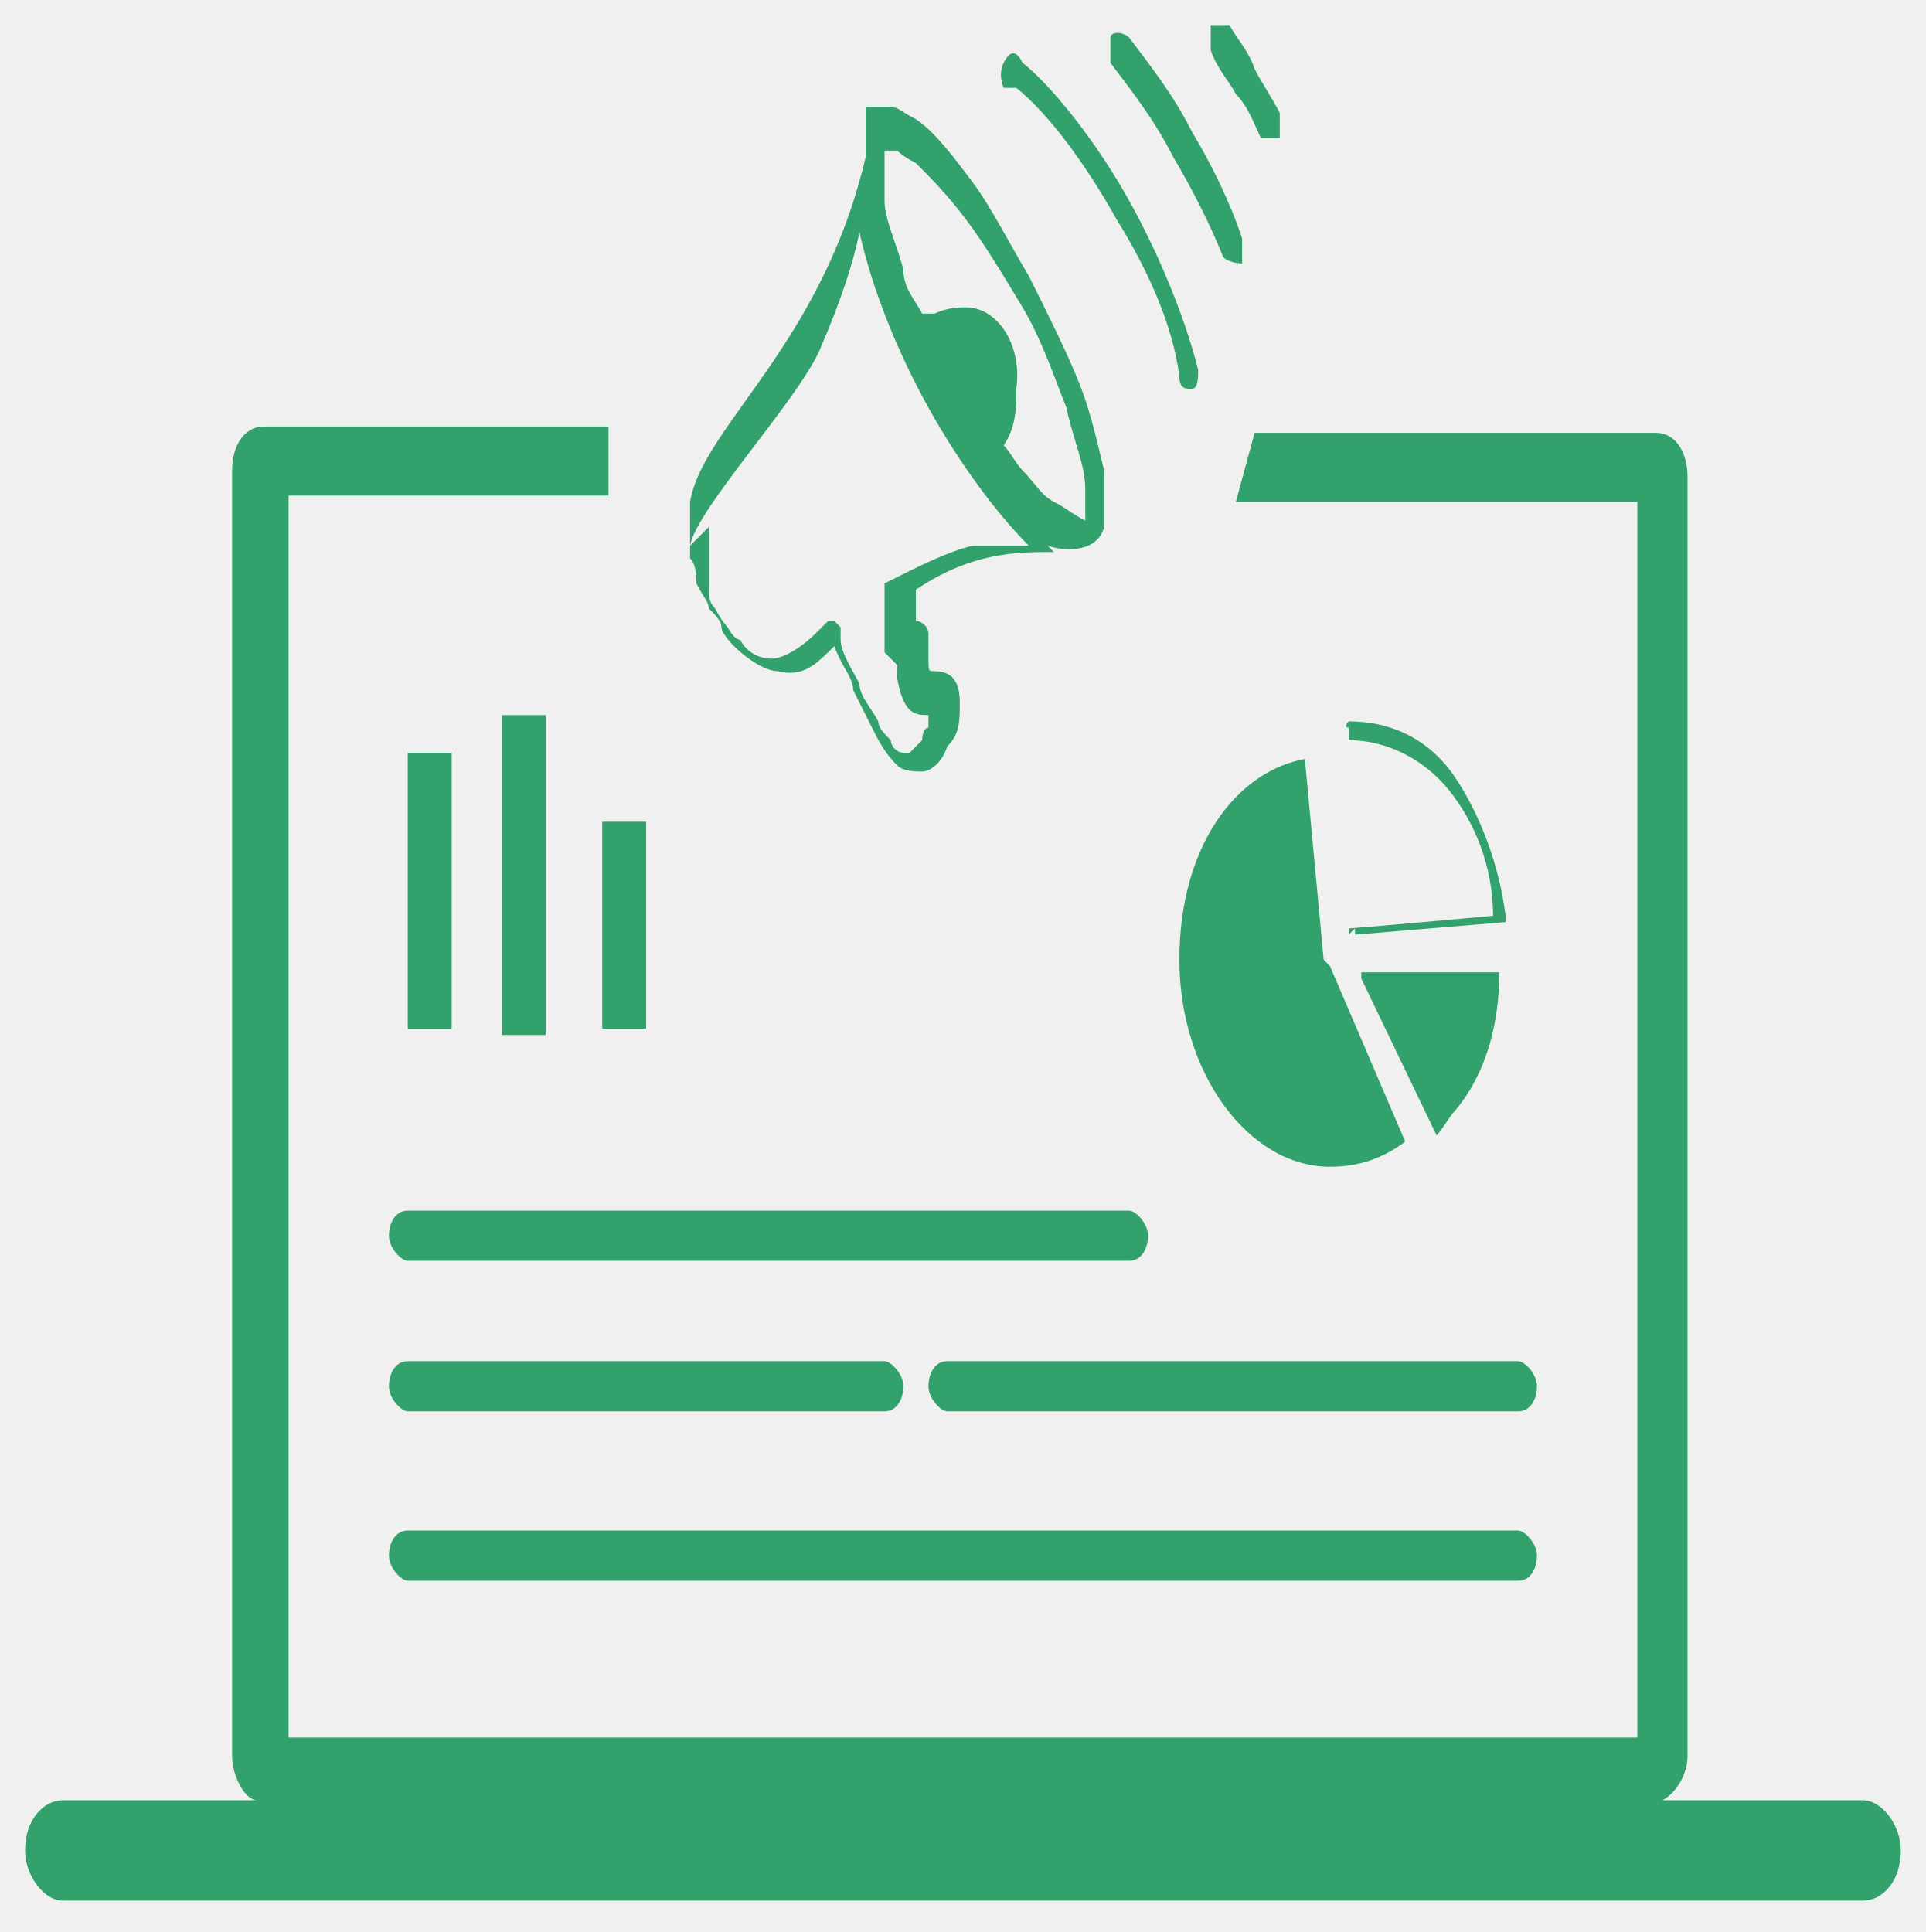
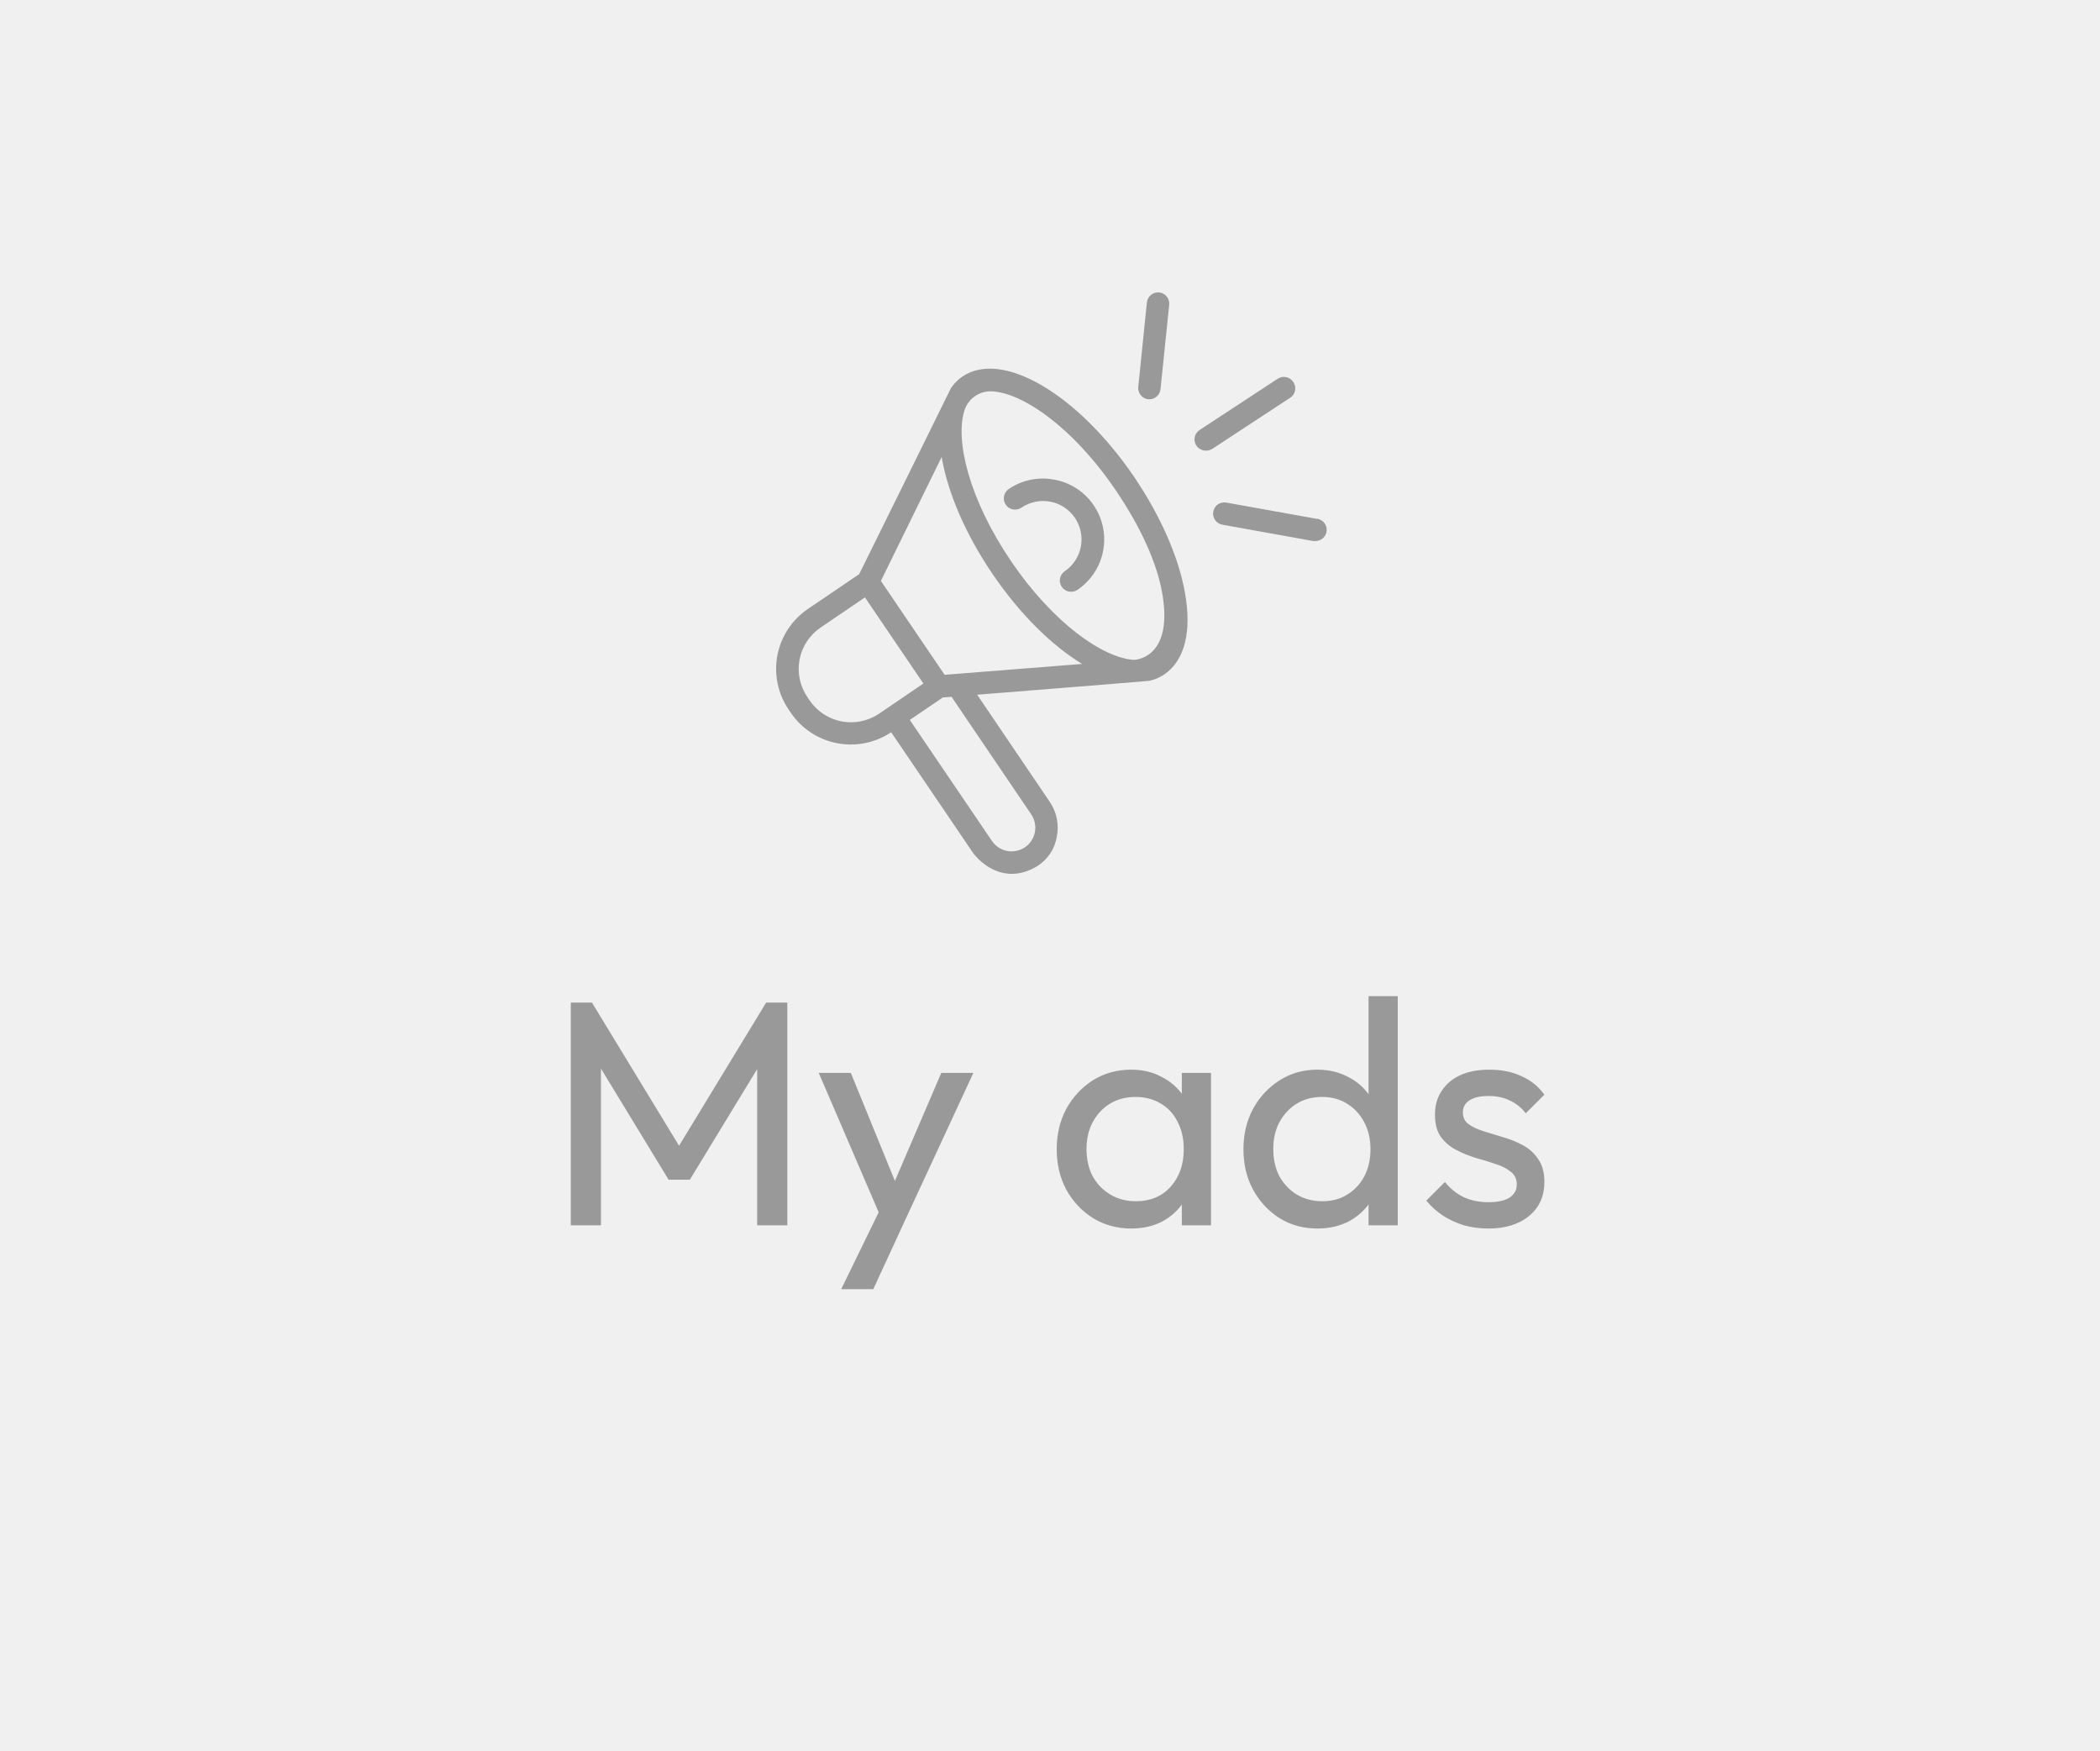
- <svg xmlns="http://www.w3.org/2000/svg" version="1.1" viewBox="0 0 30.7 30.8">
-   <g>
-     <g id="Layer_1">
-       <path fill="#32a16b" class="cls-1" d="M21.7,15.5h2.2c0,.8-.2,1.6-.7,2.2-.1.1-.2.3-.3.4l-1.2-2.5h0ZM19.3.8c0-.1,0-.3,0-.4,0,0,.2,0,.3,0,.1.2.3.4.4.7.1.2.3.5.4.7,0,.1,0,.3,0,.4,0,0-.2,0-.3,0-.1-.2-.2-.5-.4-.7-.1-.2-.3-.4-.4-.7h0ZM16,1.4c0,0-.1-.2,0-.4s.2-.2.3,0c.5.4,1.2,1.3,1.7,2.2.5.9.9,1.9,1.1,2.7,0,.1,0,.3-.1.3-.1,0-.2,0-.2-.2-.1-.8-.5-1.7-1-2.5-.5-.9-1.1-1.7-1.6-2.1h0ZM17.7,1c0,0,0-.3,0-.4,0-.1.2-.1.3,0,.3.4.7.9,1,1.5.3.5.6,1.1.8,1.7,0,.1,0,.3,0,.4,0,0-.2,0-.3-.1-.2-.5-.5-1.1-.8-1.6-.3-.6-.7-1.1-1-1.5h0ZM11.3,8.4c0,.2,0,.4,0,.7,0,.1,0,.2,0,.3,0,.1,0,.2.1.3,0,0,.1.2.2.3,0,0,.1.2.2.2h0c.1.2.3.3.5.3.2,0,.5-.2.7-.4h0s0,0,0,0c0,0,.1-.1.2-.2,0,0,0,0,.1,0,0,0,0,0,.1.1,0,0,0,0,0,0v.2c0,0,0,0,0,0,0,.2.2.5.3.7,0,.2.2.4.3.6h0s0,0,0,0c0,0,0,0,0,0h0c0,.1.1.2.2.3,0,.1.1.2.2.2h0s0,0,.1,0c0,0,0,0,.2-.2,0,0,0,0,0,0h0c0,0,0,0,0,0,0,0,0-.2.1-.2,0,0,0-.1,0-.2,0,0,0,0,0,0h0c-.2,0-.4,0-.5-.6h0s0,0,0,0h0c0,0,0-.1,0-.2,0,0,0,0,0,0h0s0,0,0,0h0s0,0,0,0h0c0,0-.1-.1-.2-.2,0,0,0-.2,0-.3h0c0-.1,0-.2,0-.3,0-.1,0-.3,0-.4h0s0,0,0-.1h0s0,0,0,0c0,0,0,0,0,0,.6-.3,1-.5,1.4-.6.3,0,.6,0,.9,0-.5-.5-1.1-1.3-1.6-2.2-.5-.9-.9-1.9-1.1-2.8-.1.5-.3,1.1-.6,1.8-.3.8-2,2.6-2.1,3.2h0ZM14.9,5c.2-.1.4-.1.5-.1.5,0,.9.6.8,1.3,0,.3,0,.6-.2.9.1.1.2.3.3.4.2.2.3.4.5.5.2.1.3.2.5.3,0,0,0,0,0,0,0,0,0,0,0,0,0,0,0,0,0,0,0,0,0-.2,0-.2,0-.1,0-.2,0-.3h0c0-.4-.2-.8-.3-1.3-.2-.5-.4-1.1-.7-1.6-.3-.5-.6-1-.9-1.4-.3-.4-.6-.7-.8-.9h0c0,0-.2-.1-.3-.2h0c0,0-.1,0-.2,0h0s0,0,0,0h0s0,0,0,0c0,0,0,0,0,0h0c0,.2,0,.5,0,.8,0,.3.2.7.3,1.1,0,.3.2.5.3.7h0ZM14.6,10.4h0ZM16.8,8.8h0c-.6,0-1.3,0-2.2.6,0,0,0,.1,0,.2,0,0,0,.1,0,.2h0s0,0,0,.1c0,0,0,0,0,0h0s0,0,0,0h0c.1,0,.2.1.2.2h0c0,0,0,.2,0,.4h0s0,0,0,0h0c0,.2,0,.2.1.2h0c.3,0,.4.2.4.5s0,.5-.2.7h0s0,0,0,0c0,0,0,0,0,0h0s0,0,0,0c-.1.3-.3.4-.4.4-.1,0-.3,0-.4-.1-.2-.2-.3-.4-.4-.6h0s0,0,0,0h0c0,0,0,0,0,0-.1-.2-.2-.4-.3-.6,0-.2-.2-.4-.3-.7h0s0,0,0,0h0c0,0,0,0,0,0-.3.3-.5.5-.9.4-.2,0-.5-.2-.7-.4,0,0-.2-.2-.2-.3,0-.1-.1-.2-.2-.3,0-.1-.1-.2-.2-.4,0-.1,0-.3-.1-.4h0c0-.3,0-.6,0-.9.2-1.2,2.1-2.5,2.8-5.5h0c0-.1,0-.3,0-.4h0c0-.1,0-.2,0-.3h0s0,0,0-.1c0,0,0,0,0,0,0,0,0,0,0,0,0,0,0,0,.1,0h0c.1,0,.2,0,.3,0,.1,0,.2.1.4.2h0c.3.2.6.6.9,1,.3.4.6,1,.9,1.5.3.6.6,1.2.8,1.7.2.5.3,1,.4,1.4,0,.2,0,.3,0,.5,0,.2,0,.3,0,.4h0c-.1.4-.6.4-.9.3,0,0,0,0,0,0h0ZM4.2,6.8h5.5v1.1h-5.1v19.8h21.5V8h-6.4l.3-1.1h6.4c.3,0,.5.3.5.7v20.4c0,.3-.2.6-.4.7h3.2c.3,0,.6.4.6.8h0c0,.5-.3.8-.6.8H1c-.3,0-.6-.4-.6-.8H.4c0-.5.3-.8.6-.8h3.1c-.2,0-.4-.4-.4-.7V7.5c0-.4.2-.7.5-.7h0ZM14.5,29h1.7c.2,0,.3.2.3.4h0c0,.2-.1.4-.3.4h-1.7c-.2,0-.3-.2-.3-.4h0c0-.2.1-.4.3-.4h0ZM9.6,13.1h.7s0,0,0,0v3.3c0,0,0,0,0,0h-.7s0,0,0,0v-3.3c0,0,0,0,0,0h0ZM6.5,12h.7s0,0,0,0v4.4c0,0,0,0,0,0h-.7s0,0,0,0v-4.4c0,0,0,0,0,0h0ZM8,11.4h.7s0,0,0,0v5.1c0,0,0,0,0,0h-.7s0,0,0,0v-5.1c0,0,0,0,0,0h0ZM6.5,25.2c-.1,0-.3-.2-.3-.4s.1-.4.3-.4h17.7c.1,0,.3.2.3.4s-.1.4-.3.4H6.5ZM6.5,22.5c-.1,0-.3-.2-.3-.4s.1-.4.3-.4h7.6c.1,0,.3.2.3.4s-.1.4-.3.4h-7.6ZM15.1,22.5c-.1,0-.3-.2-.3-.4s.1-.4.3-.4h9.1c.1,0,.3.2.3.4s-.1.4-.3.4h-9.1ZM6.5,20.1c-.1,0-.3-.2-.3-.4s.1-.4.3-.4h11.5c.1,0,.3.2.3.4s-.1.4-.3.4H6.5ZM21.5,14.9v-3.3c-.1,0,0-.1,0-.1,0,0,0,0,0,0h0c.7,0,1.3.3,1.7.9.4.6.7,1.4.8,2.2,0,0,0,.1,0,.1l-2.4.2s0,0,0-.1t0,0h0ZM21.5,11.8v3c.1,0,2.3-.2,2.3-.2,0-.8-.3-1.5-.7-2-.4-.5-1-.8-1.6-.8h0ZM21.2,15.4l1.2,2.8c-.4.3-.8.4-1.2.4-1.3,0-2.4-1.5-2.4-3.3s.9-3,2-3.2l.3,3.2h0Z" />
-     </g>
+ <svg xmlns="http://www.w3.org/2000/svg" width="72" height="60" viewBox="0 0 72 60" fill="none">
+   <g clip-path="url(#clip0_114_3629)">
+     <path d="M38.895 16.361C36.95 13.499 34.352 11.978 32.991 12.91C32.841 13.015 32.711 13.146 32.607 13.297C32.607 13.308 29.457 19.681 29.457 19.681L27.699 20.873C27.429 21.056 27.198 21.291 27.019 21.563C26.839 21.836 26.716 22.141 26.654 22.461C26.593 22.782 26.596 23.111 26.662 23.431C26.728 23.75 26.856 24.053 27.04 24.323L27.119 24.44C27.489 24.98 28.058 25.352 28.701 25.475C29.344 25.598 30.01 25.463 30.554 25.099L33.378 29.259C33.793 29.772 34.591 30.282 35.576 29.681C35.75 29.568 35.899 29.42 36.013 29.246C36.126 29.072 36.202 28.876 36.235 28.671C36.275 28.466 36.274 28.256 36.232 28.053C36.19 27.849 36.108 27.656 35.991 27.484L33.503 23.813C33.503 23.813 39.385 23.345 39.407 23.336C39.59 23.298 39.764 23.223 39.919 23.117C40.618 22.642 40.868 21.646 40.626 20.312C40.409 19.084 39.791 17.692 38.895 16.361ZM27.758 24.007L27.679 23.89C27.553 23.704 27.464 23.495 27.419 23.274C27.373 23.054 27.372 22.826 27.414 22.605C27.456 22.384 27.542 22.174 27.666 21.986C27.79 21.798 27.95 21.636 28.136 21.51L29.655 20.477L31.659 23.429L30.141 24.462C29.954 24.588 29.745 24.677 29.524 24.723C29.304 24.768 29.076 24.77 28.855 24.728C28.634 24.686 28.423 24.6 28.235 24.477C28.047 24.353 27.885 24.193 27.758 24.007ZM35.358 27.917C35.478 28.095 35.523 28.314 35.481 28.526C35.44 28.737 35.317 28.924 35.139 29.044C34.959 29.164 34.74 29.209 34.528 29.168C34.316 29.126 34.13 29.003 34.009 28.824L31.193 24.677L32.325 23.908L32.624 23.884L35.358 27.917ZM32.387 23.13L30.202 19.912L32.286 15.664C32.488 16.857 33.079 18.275 34.024 19.666C34.969 21.057 36.068 22.13 37.101 22.758L32.387 23.13ZM38.87 22.618C37.82 22.55 36.11 21.365 34.662 19.231C33.213 17.097 32.743 15.077 33.066 14.073C33.124 13.884 33.241 13.719 33.399 13.601C33.556 13.482 33.748 13.417 33.945 13.413C34.987 13.413 36.761 14.605 38.251 16.8C39.09 18.035 39.701 19.328 39.868 20.457C40.196 22.618 38.87 22.618 38.87 22.618Z" fill="#999999" />
+     <path d="M36.147 16.442C35.878 16.389 35.601 16.39 35.332 16.446C35.064 16.501 34.809 16.61 34.582 16.765C34.541 16.794 34.505 16.83 34.478 16.873C34.45 16.916 34.431 16.963 34.422 17.013C34.413 17.063 34.414 17.114 34.425 17.164C34.435 17.213 34.456 17.26 34.485 17.302C34.513 17.344 34.55 17.379 34.593 17.407C34.636 17.434 34.683 17.453 34.733 17.462C34.783 17.471 34.834 17.471 34.884 17.46C34.933 17.449 34.98 17.429 35.022 17.4C35.165 17.303 35.326 17.235 35.496 17.2C35.666 17.165 35.84 17.163 36.011 17.196C36.181 17.228 36.343 17.294 36.487 17.389C36.632 17.484 36.757 17.607 36.854 17.75C36.951 17.894 37.019 18.055 37.054 18.224C37.089 18.394 37.09 18.569 37.058 18.739C37.025 18.909 36.96 19.071 36.864 19.216C36.769 19.36 36.647 19.485 36.503 19.582C36.436 19.629 36.385 19.696 36.358 19.774C36.331 19.851 36.33 19.936 36.355 20.014C36.379 20.092 36.428 20.161 36.495 20.209C36.561 20.258 36.641 20.284 36.723 20.283C36.801 20.285 36.878 20.262 36.943 20.218C37.285 19.986 37.55 19.658 37.706 19.276C37.861 18.893 37.899 18.473 37.816 18.069C37.732 17.664 37.53 17.294 37.236 17.004C36.942 16.715 36.568 16.519 36.163 16.442H36.147Z" fill="#999999" />
+     <path d="M39.369 13.686H39.407C39.502 13.686 39.593 13.65 39.664 13.587C39.735 13.523 39.779 13.435 39.789 13.341L40.086 10.457C40.093 10.406 40.089 10.354 40.075 10.305C40.062 10.255 40.038 10.209 40.006 10.168C39.975 10.128 39.935 10.094 39.89 10.07C39.845 10.045 39.795 10.029 39.744 10.024C39.693 10.019 39.641 10.024 39.592 10.039C39.543 10.054 39.497 10.079 39.458 10.112C39.418 10.145 39.386 10.185 39.362 10.231C39.339 10.277 39.325 10.327 39.321 10.378L39.026 13.264C39.016 13.365 39.046 13.466 39.111 13.546C39.175 13.625 39.268 13.675 39.369 13.686Z" fill="#999999" />
+     <path d="M44.341 13.092C44.284 13.007 44.196 12.948 44.096 12.927C43.996 12.906 43.892 12.926 43.807 12.982L41.127 14.74C41.058 14.786 41.005 14.854 40.977 14.932C40.949 15.011 40.947 15.096 40.972 15.176C40.997 15.255 41.047 15.325 41.115 15.373C41.182 15.422 41.264 15.448 41.347 15.446C41.425 15.448 41.502 15.426 41.567 15.384L44.246 13.626C44.329 13.568 44.386 13.479 44.404 13.379C44.421 13.278 44.399 13.175 44.341 13.092Z" fill="#999999" />
+     <path d="M45.16 17.787L42.044 17.227C41.943 17.209 41.84 17.231 41.756 17.289C41.672 17.348 41.615 17.437 41.597 17.538C41.579 17.638 41.601 17.742 41.66 17.826C41.718 17.909 41.807 17.967 41.908 17.985L45.022 18.545H45.09C45.188 18.548 45.283 18.513 45.357 18.448C45.43 18.383 45.476 18.293 45.484 18.195C45.493 18.097 45.464 18 45.404 17.923C45.343 17.846 45.255 17.795 45.158 17.78L45.16 17.787Z" fill="#999999" />
  </g>
+   <path d="M19.57 42V34.366H20.296L23.529 39.679H23.035L26.268 34.366H26.994V42H25.96V36.181L26.203 36.247L23.651 40.438H22.924L20.372 36.247L20.604 36.181V42H19.57ZM30.337 42.044L28.071 36.775H29.171L30.854 40.9H30.502L32.273 36.775H33.373L30.931 42.044H30.337ZM28.841 44.189L30.381 41.032L30.931 42.044L29.941 44.189H28.841ZM38.782 42.11C38.305 42.11 37.872 41.993 37.483 41.758C37.095 41.516 36.787 41.19 36.559 40.779C36.34 40.368 36.23 39.906 36.23 39.393C36.23 38.88 36.34 38.418 36.559 38.007C36.787 37.596 37.091 37.27 37.472 37.028C37.861 36.786 38.297 36.665 38.782 36.665C39.178 36.665 39.529 36.749 39.837 36.918C40.153 37.079 40.406 37.307 40.596 37.6C40.787 37.886 40.894 38.22 40.916 38.601V40.174C40.894 40.548 40.787 40.882 40.596 41.175C40.413 41.468 40.164 41.699 39.849 41.868C39.541 42.029 39.185 42.11 38.782 42.11ZM38.947 41.175C39.438 41.175 39.834 41.01 40.135 40.68C40.435 40.343 40.586 39.914 40.586 39.393C40.586 39.034 40.516 38.722 40.377 38.458C40.245 38.187 40.054 37.978 39.804 37.831C39.555 37.677 39.266 37.6 38.935 37.6C38.605 37.6 38.312 37.677 38.056 37.831C37.806 37.985 37.608 38.198 37.462 38.469C37.322 38.733 37.252 39.037 37.252 39.382C37.252 39.734 37.322 40.046 37.462 40.317C37.608 40.581 37.81 40.79 38.066 40.944C38.323 41.098 38.617 41.175 38.947 41.175ZM40.52 42V40.592L40.706 39.316L40.52 38.051V36.775H41.52V42H40.52ZM45.173 42.11C44.689 42.11 44.256 41.993 43.875 41.758C43.493 41.516 43.189 41.19 42.962 40.779C42.742 40.368 42.632 39.906 42.632 39.393C42.632 38.88 42.742 38.418 42.962 38.007C43.189 37.596 43.493 37.27 43.875 37.028C44.256 36.786 44.689 36.665 45.173 36.665C45.562 36.665 45.913 36.749 46.229 36.918C46.544 37.079 46.797 37.307 46.988 37.6C47.186 37.886 47.296 38.22 47.318 38.601V40.174C47.296 40.548 47.19 40.882 46.999 41.175C46.808 41.468 46.555 41.699 46.24 41.868C45.925 42.029 45.569 42.11 45.173 42.11ZM45.338 41.175C45.668 41.175 45.954 41.098 46.196 40.944C46.445 40.79 46.639 40.581 46.779 40.317C46.918 40.046 46.988 39.738 46.988 39.393C46.988 39.034 46.914 38.722 46.768 38.458C46.629 38.194 46.434 37.985 46.185 37.831C45.943 37.677 45.657 37.6 45.327 37.6C44.997 37.6 44.707 37.677 44.458 37.831C44.209 37.985 44.011 38.198 43.864 38.469C43.724 38.733 43.655 39.037 43.655 39.382C43.655 39.734 43.724 40.046 43.864 40.317C44.011 40.581 44.209 40.79 44.458 40.944C44.715 41.098 45.008 41.175 45.338 41.175ZM47.923 42H46.922V40.592L47.109 39.316L46.922 38.051V34.146H47.923V42ZM51.025 42.11C50.732 42.11 50.453 42.073 50.189 42C49.932 41.919 49.694 41.809 49.474 41.67C49.254 41.523 49.063 41.351 48.902 41.153L49.54 40.515C49.731 40.75 49.951 40.926 50.2 41.043C50.45 41.153 50.728 41.208 51.036 41.208C51.344 41.208 51.583 41.157 51.751 41.054C51.92 40.944 52.004 40.794 52.004 40.603C52.004 40.412 51.934 40.266 51.795 40.163C51.663 40.053 51.491 39.965 51.278 39.899C51.066 39.826 50.838 39.756 50.596 39.69C50.361 39.617 50.138 39.525 49.925 39.415C49.712 39.305 49.536 39.155 49.397 38.964C49.265 38.773 49.199 38.52 49.199 38.205C49.199 37.89 49.276 37.618 49.43 37.391C49.584 37.156 49.797 36.977 50.068 36.852C50.347 36.727 50.681 36.665 51.069 36.665C51.48 36.665 51.843 36.738 52.158 36.885C52.481 37.024 52.745 37.237 52.95 37.523L52.312 38.161C52.166 37.97 51.982 37.824 51.762 37.721C51.55 37.618 51.307 37.567 51.036 37.567C50.75 37.567 50.53 37.618 50.376 37.721C50.23 37.816 50.156 37.952 50.156 38.128C50.156 38.304 50.222 38.44 50.354 38.535C50.486 38.63 50.658 38.711 50.871 38.777C51.091 38.843 51.319 38.913 51.553 38.986C51.788 39.052 52.011 39.144 52.224 39.261C52.437 39.378 52.609 39.536 52.741 39.734C52.88 39.932 52.95 40.192 52.95 40.515C52.95 41.006 52.774 41.395 52.422 41.681C52.078 41.967 51.612 42.11 51.025 42.11Z" fill="#999999" />
+   <defs>
+     <clipPath id="clip0_114_3629">
+       <rect width="20" height="20" fill="white" transform="translate(26 10)" />
+     </clipPath>
+   </defs>
</svg>
